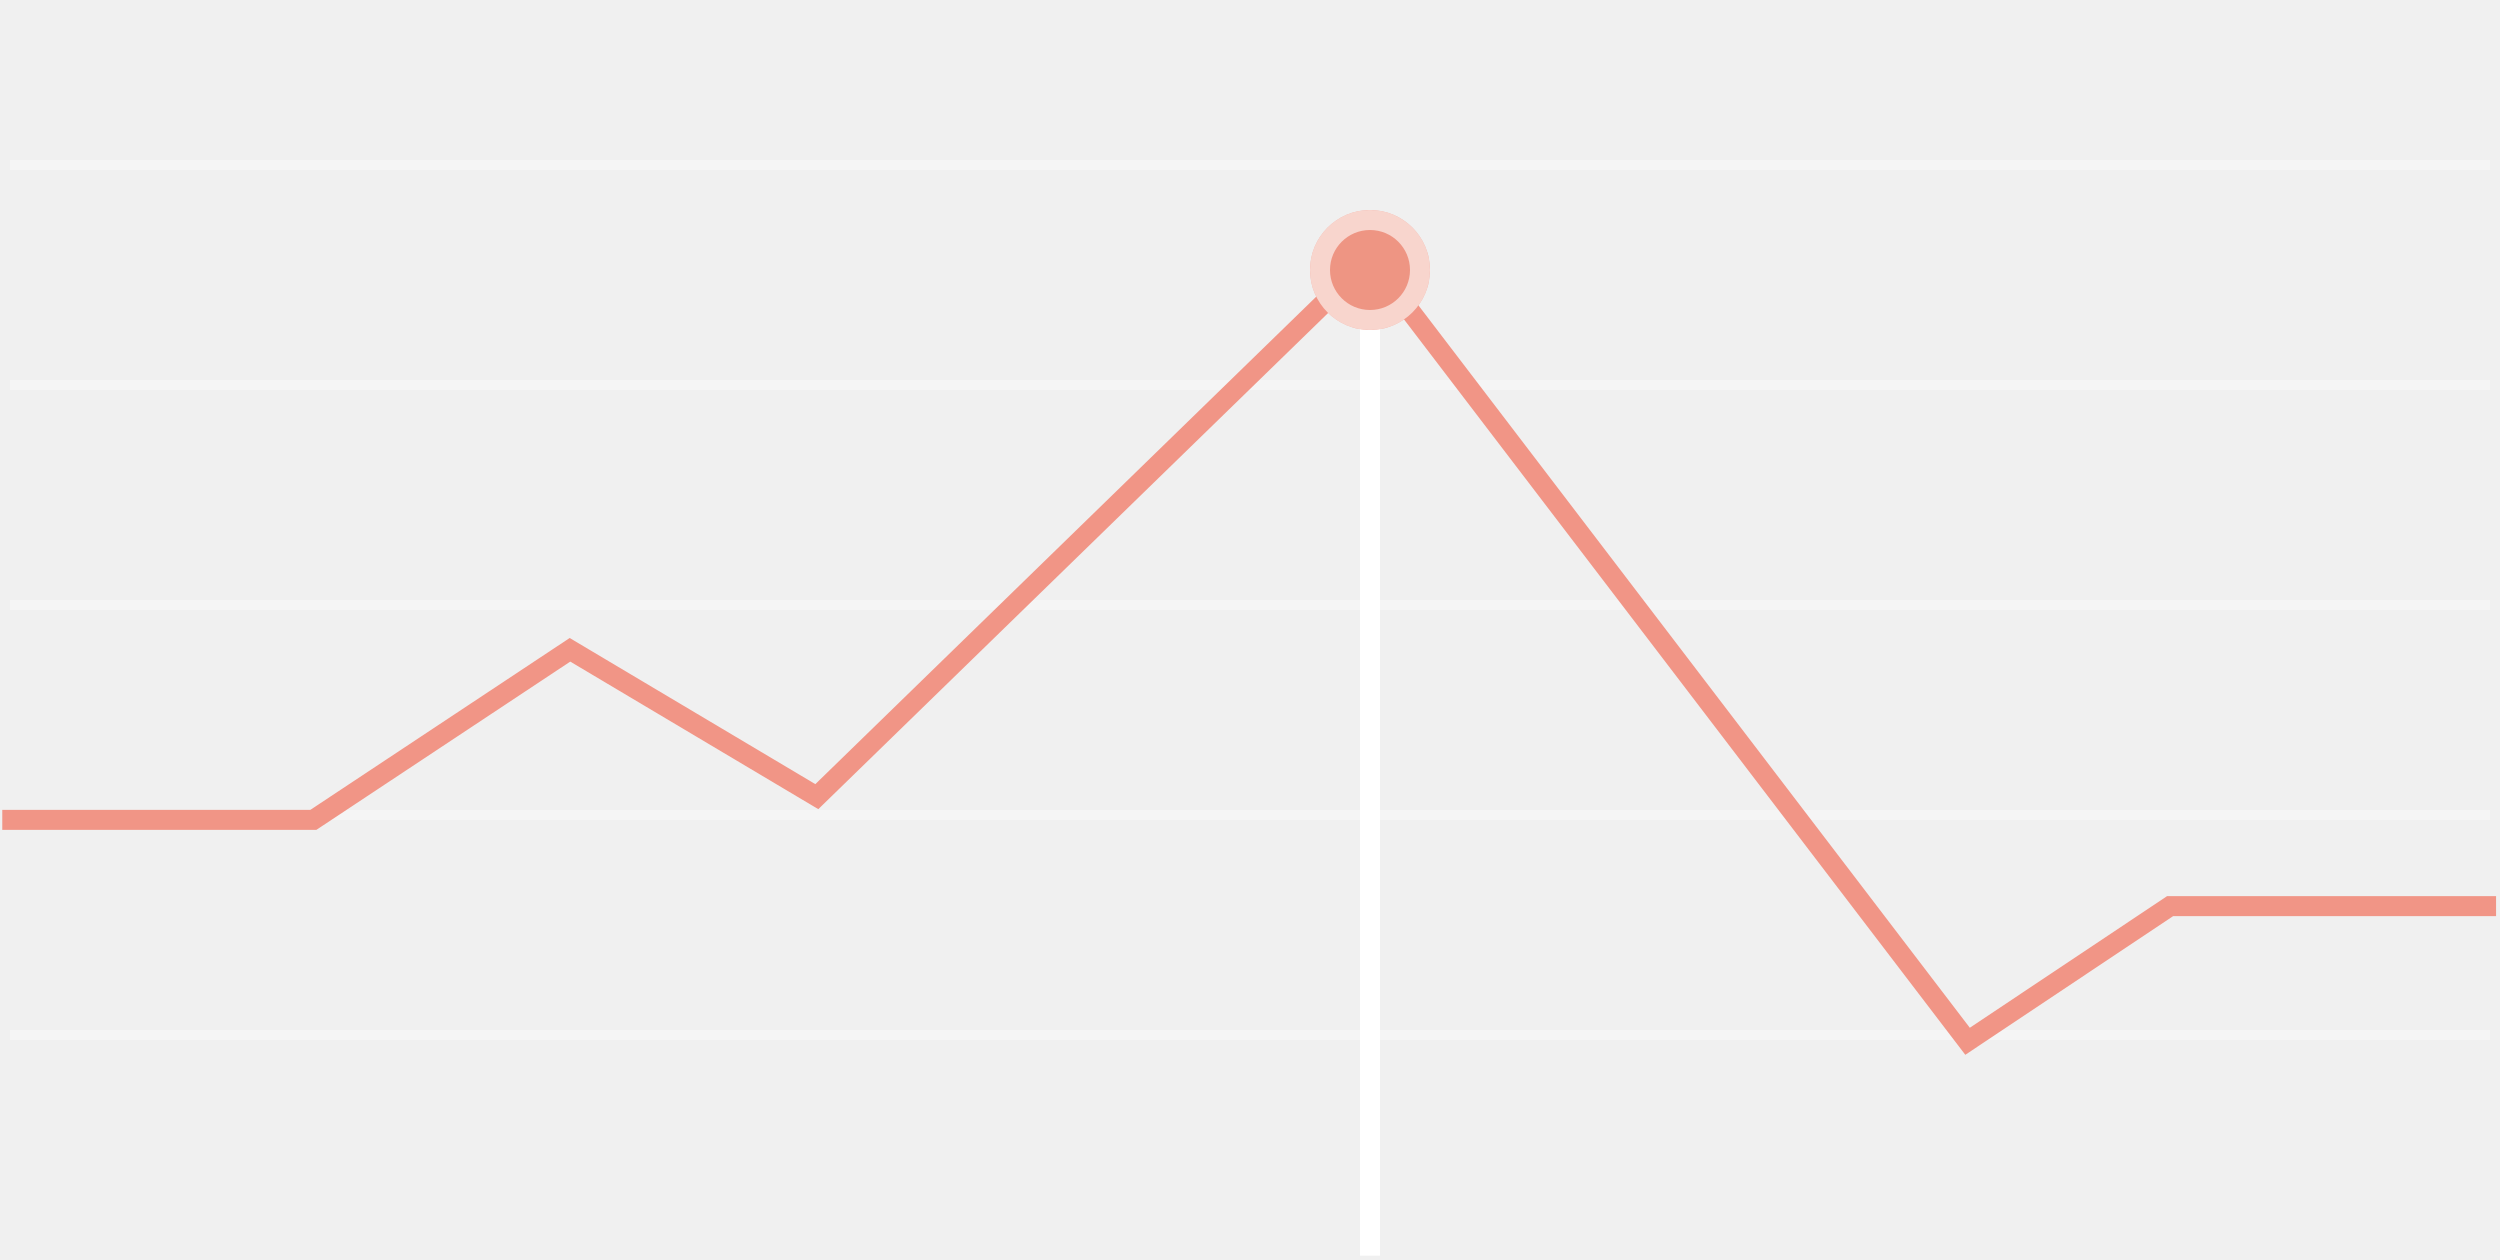
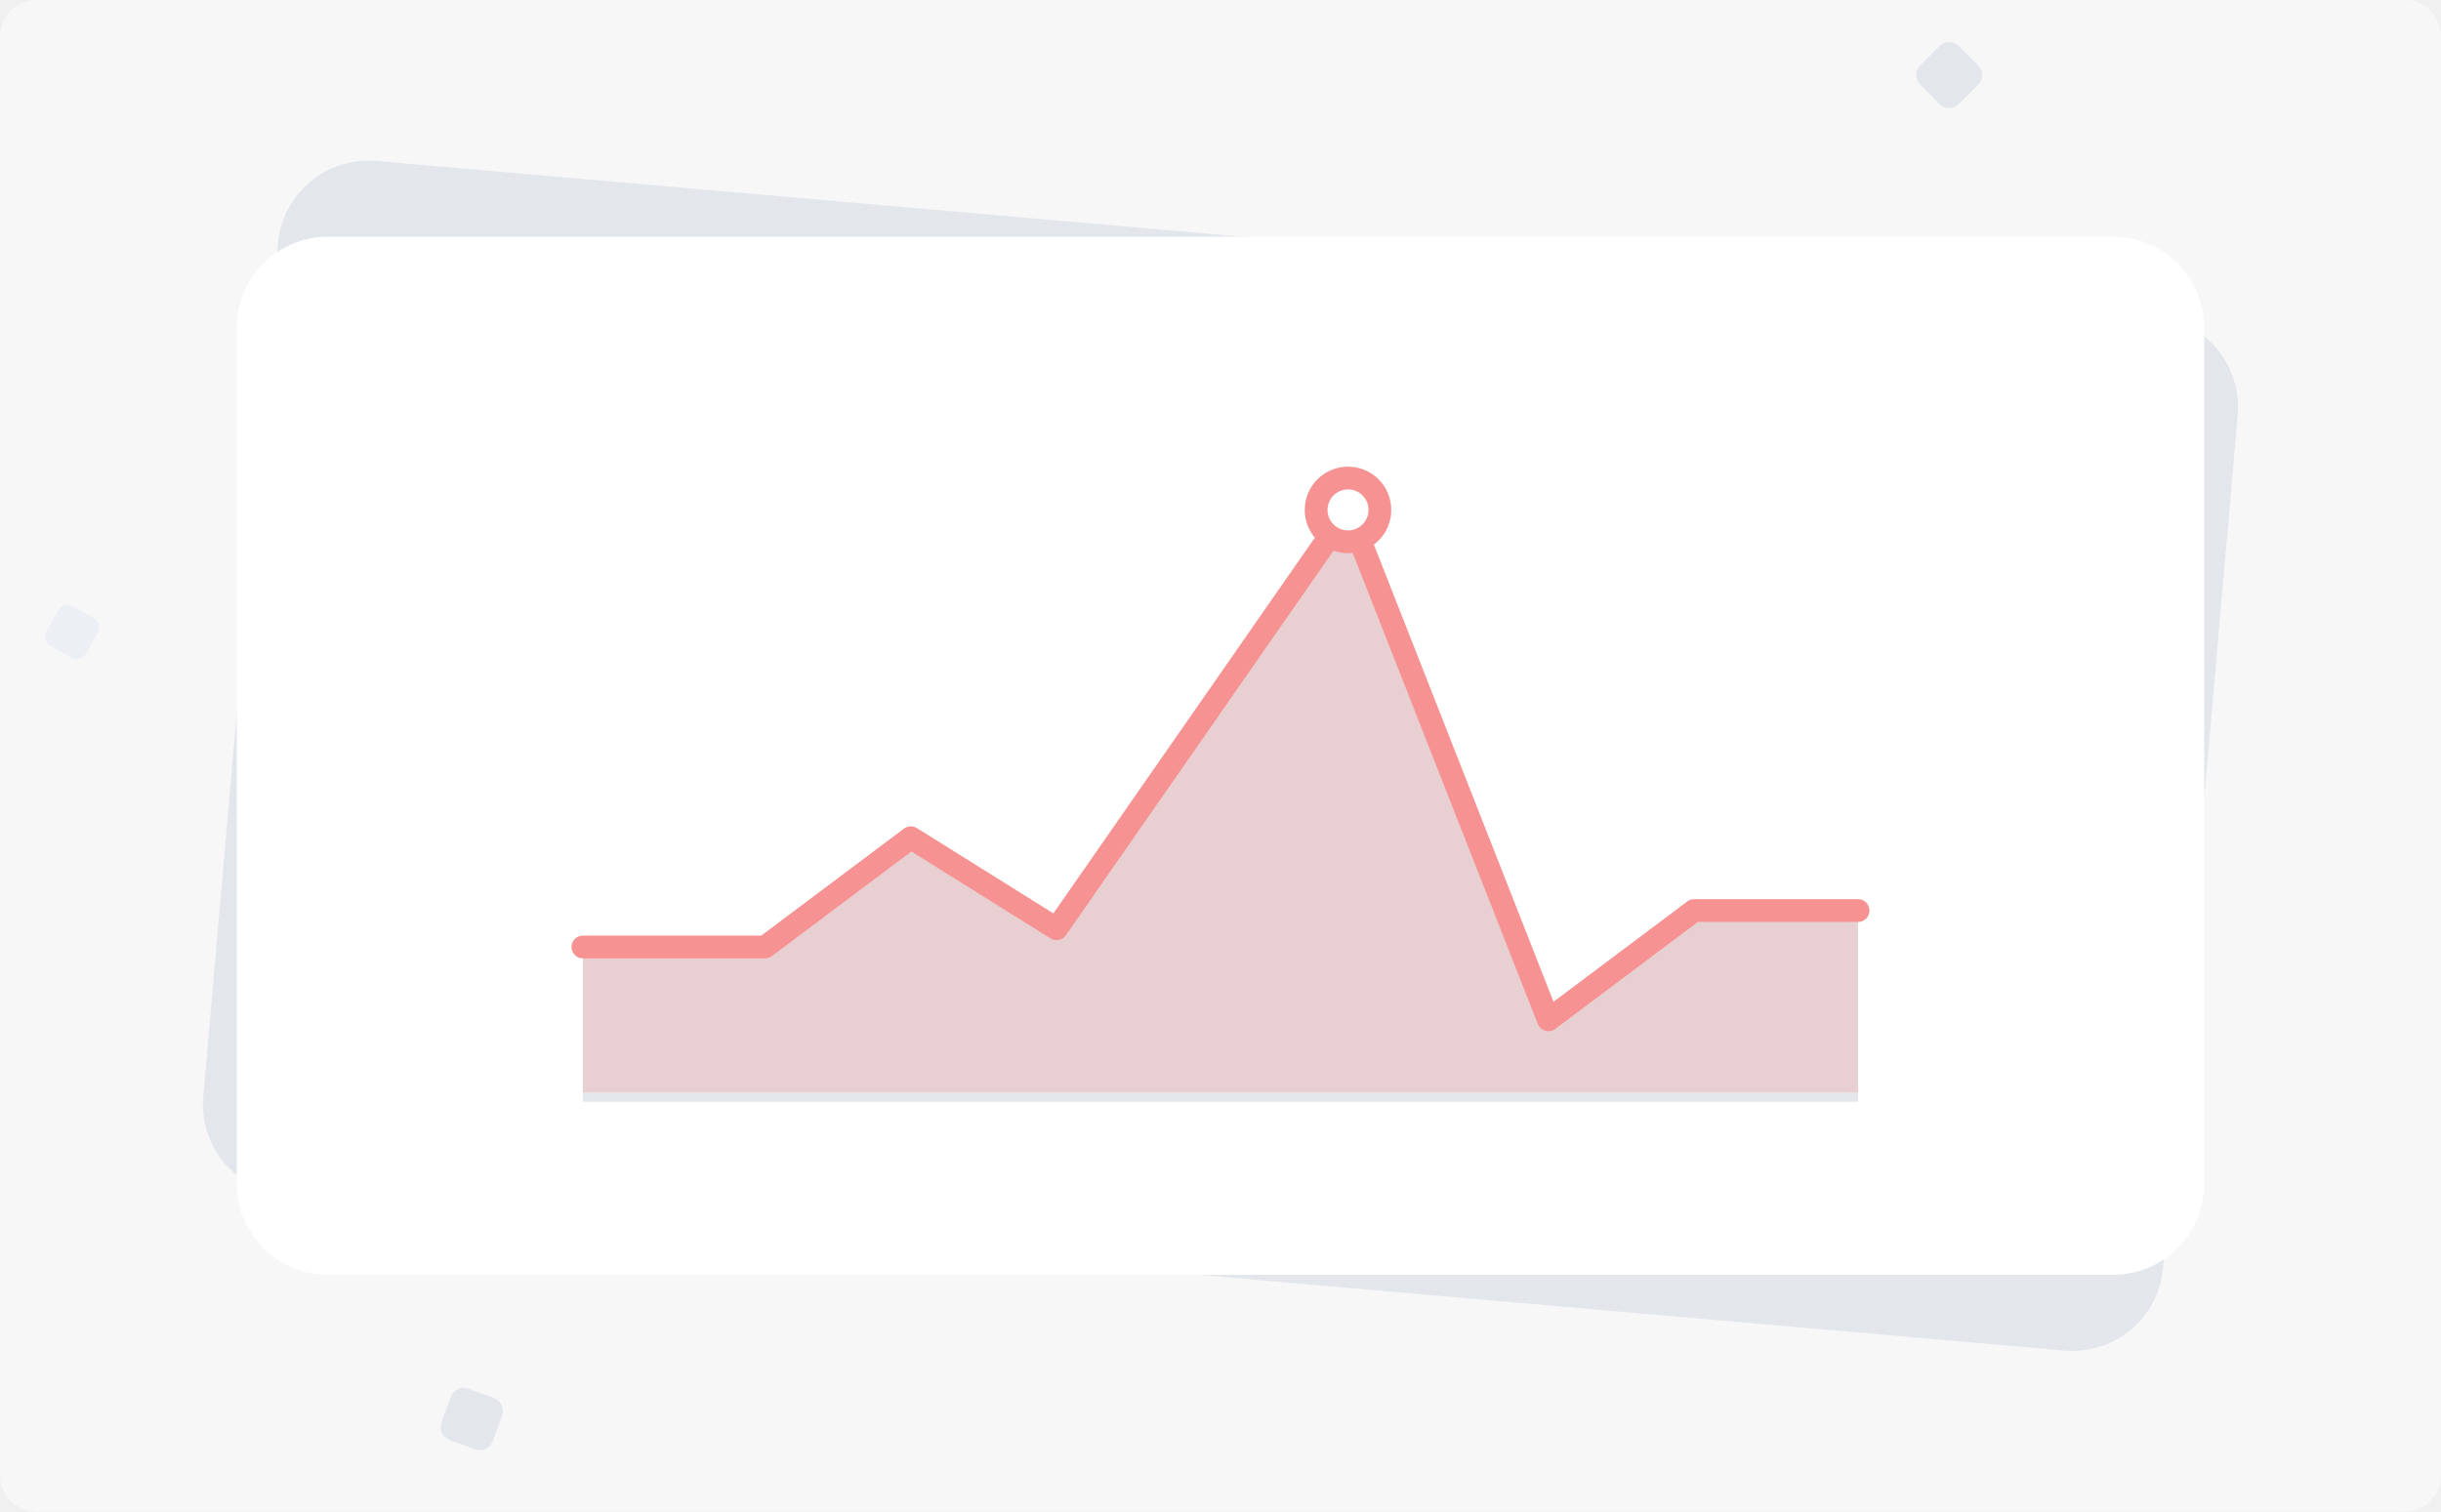
- <svg xmlns="http://www.w3.org/2000/svg" xmlns:xlink="http://www.w3.org/1999/xlink" width="250" height="126" viewBox="0 0 250 126">
+ <svg xmlns="http://www.w3.org/2000/svg" width="268" height="166" viewBox="0 0 268 166" fill="none">
+   <g clip-path="url(#clip-widget-preview-12)">
+     <rect width="268" height="166" rx="4" fill="#F7F7F8" />
+     <path d="M217.182 7.182L215.061 5.061C214.475 4.475 213.525 4.475 212.939 5.061L210.818 7.182C210.232 7.768 210.232 8.718 210.818 9.303L212.939 11.425C213.525 12.01 214.475 12.01 215.061 11.425L217.182 9.303C217.768 8.718 217.768 7.768 217.182 7.182Z" fill="#E3E7EC" />
+     <path d="M10.291 67.9L8.039 66.6C7.465 66.269 6.731 66.465 6.4 67.039L5.1 69.291C4.769 69.865 4.965 70.599 5.539 70.93L7.791 72.23C8.365 72.561 9.099 72.365 9.43 71.791L10.73 69.539C11.062 68.965 10.865 68.231 10.291 67.9Z" fill="#ECEFF4" />
+     <path d="M54.229 153.539L51.41 152.513C50.631 152.23 49.77 152.631 49.487 153.41L48.461 156.229C48.178 157.007 48.579 157.868 49.357 158.151L52.176 159.177C52.955 159.461 53.816 159.059 54.099 158.281L55.125 155.462C55.408 154.683 55.007 153.822 54.229 153.539Z" fill="#E3E7EC" />
+     <path d="M236.595 34.758L41.341 17.676C35.839 17.194 30.989 21.264 30.507 26.766L22.315 120.408C21.833 125.91 25.903 130.76 31.405 131.242L226.659 148.324C232.161 148.806 237.011 144.736 237.493 139.234L245.685 45.592C246.167 40.09 242.097 35.239 236.595 34.758Z" fill="#E3E7EC" />
+     <path d="M232 26H36C30.477 26 26 30.477 26 36V130C26 135.523 30.477 140 36 140H232C237.523 140 242 135.523 242 130V36C242 30.477 237.523 26 232 26Z" fill="white" />
+     <path d="M204 120H64V121H204V120Z" fill="#E3E7EC" />
+     <path d="M64 120V104H84L100 92L116 102L148 56L170 112L186 100H204V120H64Z" fill="#E8D0D2" />
+     <path d="M64 104H84L100 92L116 102L148 56L170 112L186 100H204" stroke="#F79292" stroke-width="2.5" stroke-linecap="round" stroke-linejoin="round" />
+     <path d="M148 59.5C149.933 59.5 151.5 57.933 151.5 56C151.5 54.067 149.933 52.5 148 52.5C146.067 52.5 144.5 54.067 144.5 56C144.5 57.933 146.067 59.5 148 59.5Z" fill="white" stroke="#F79292" stroke-width="2.5" />
+   </g>
  <defs>
-     <circle id="a" cx="6" cy="6" r="6" />
+     <clipPath id="clip-widget-preview-12">
+       <rect width="268" height="166" rx="4" fill="white" />
+     </clipPath>
  </defs>
-   <g fill="none" fill-rule="evenodd">
-     <path d="M0 0h250v125H0z" />
-     <g stroke="#F5F5F5">
-       <path d="M1 103.5h248M1 81.5h248M1 60.5h248M1 38.5h248M1 16.5h248" />
-     </g>
-     <path stroke="#F19586" stroke-width="2" d="M.227 81.99H31.33L56.996 64.98l24.686 14.685 55.314-53.832 59.76 78.295 20.258-13.518h32.593" />
-     <path stroke="#FFF" stroke-linecap="square" stroke-width="2" d="M137 27.995v96.574" />
-     <g transform="translate(131 21)">
-       <use fill="#EE9583" xlink:href="#a" />
-       <circle cx="6" cy="6" r="5" stroke="#FFF" stroke-opacity=".6" stroke-width="2" />
-     </g>
-   </g>
</svg>
